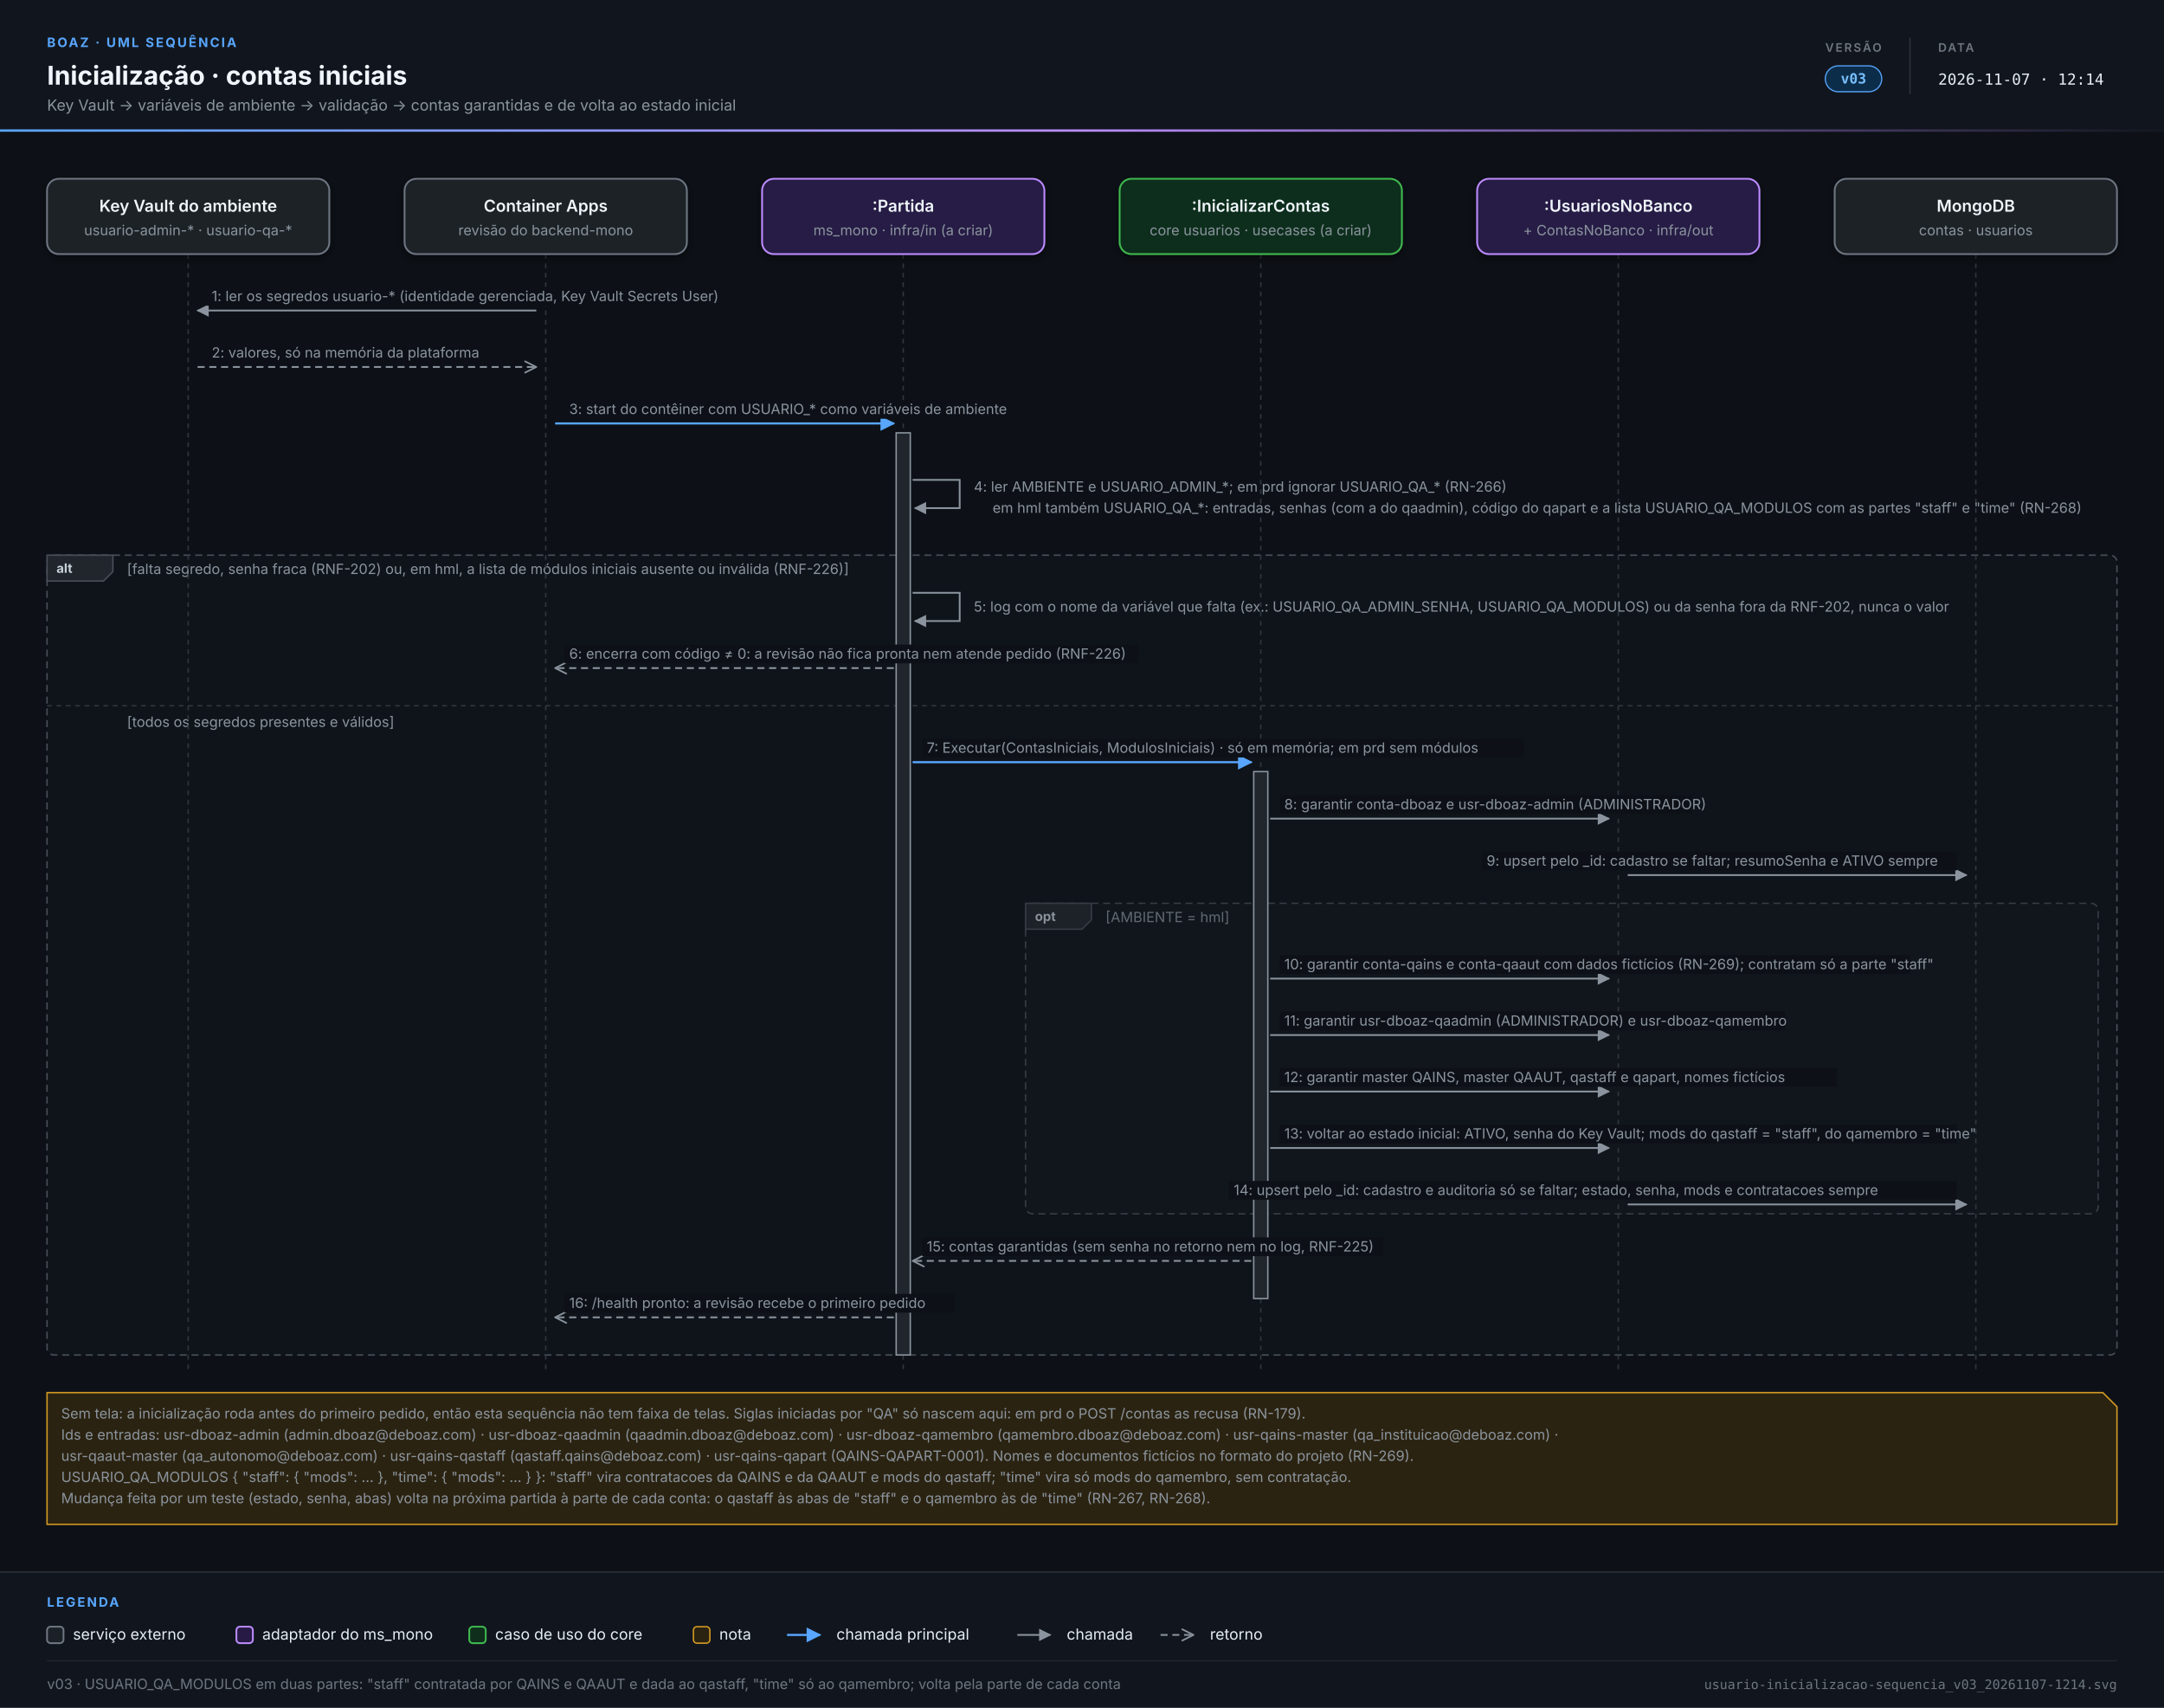
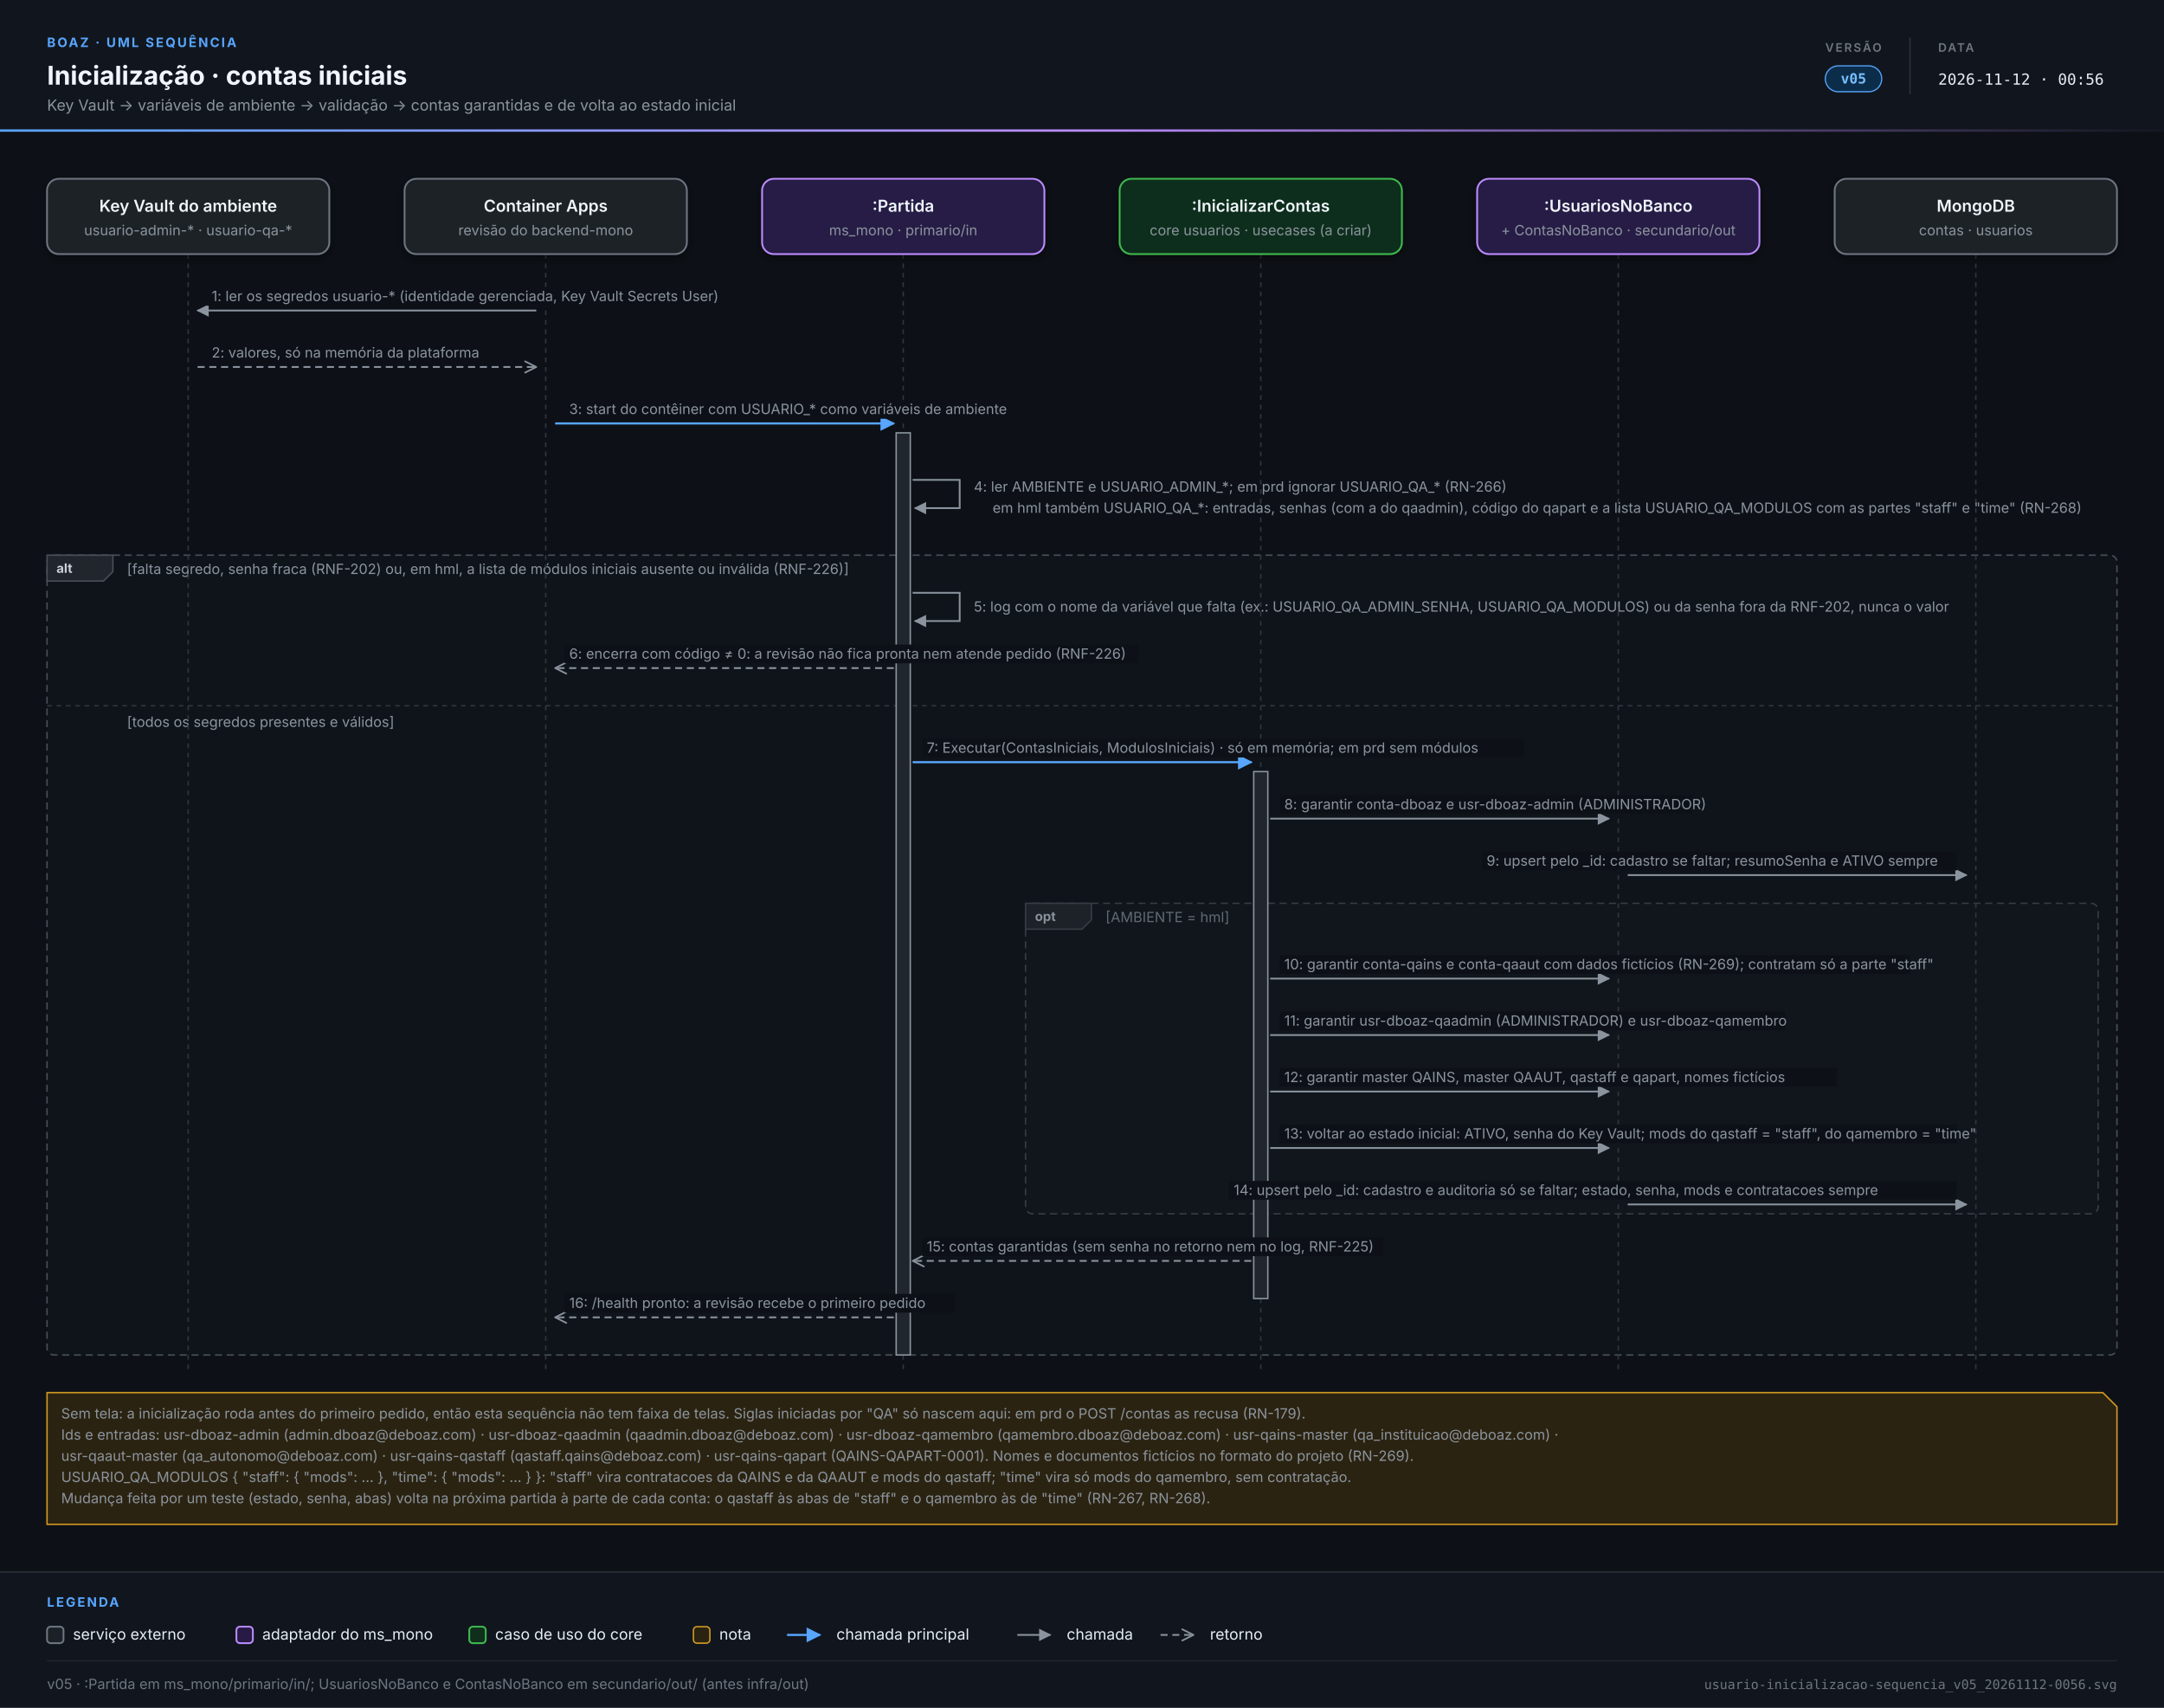
<svg xmlns="http://www.w3.org/2000/svg" viewBox="0 0 1840 1452" width="1840" height="1452">
  <style>
    /* ── base ─────────────────────────────────────────── */
    .bg            { fill: #0d1117; }
    :root          { background: #0d1117; } /* aberto sozinho no navegador, o fundo escuro cobre a janela toda */
    text           { font-family: Inter, "Segoe UI", Roboto, "Helvetica Neue", Helvetica, Arial, sans-serif; font-size: 13px; fill: #e6edf3; }
    .title         { font-size: 22px; font-weight: 700; fill: #f0f6fc; }
    .subtitle      { font-size: 13px; fill: #8b949e; }
    .section       { font-size: 12px; font-weight: 700; letter-spacing: 0.12em; fill: #58a6ff; }
    .label         { font-size: 13px; fill: #e6edf3; }
    .label-strong  { font-size: 14px; font-weight: 600; fill: #f0f6fc; }
    .label-underline { text-decoration: underline; }
    .muted         { font-size: 12px; fill: #8b949e; }
    .mono          { font-family: "JetBrains Mono", "SF Mono", Menlo, Consolas, monospace; font-size: 12px; fill: #8b949e; }
    .divider       { stroke: #21262d; stroke-width: 1; }
    .panel         { fill: #10151c; stroke: #21262d; stroke-width: 1; }

    /* ── nós: uma cor por papel, no máximo 4 por diagrama ── */
    .node          { fill: #161b22; stroke: #30363d; stroke-width: 1.5; }
    .node-face     { fill: #21262d; stroke: #30363d; stroke-width: 1.5; stroke-linejoin: round; }
    .node-blue     { fill: #0c2d4a; stroke: #58a6ff; stroke-width: 1.5; }
    .node-green    { fill: #0f2e1b; stroke: #3fb950; stroke-width: 1.5; }
    .node-purple   { fill: #271a45; stroke: #bc8cff; stroke-width: 1.5; }
    .node-orange   { fill: #3a2410; stroke: #f0883e; stroke-width: 1.5; }
    .node-red      { fill: #3b1219; stroke: #f85149; stroke-width: 1.5; }
    .node-external { fill: #1c2128; stroke: #6e7681; stroke-width: 1.5; }

    /* ── fronteiras (conta, região, rede, módulo) ─────── */
    .boundary       { fill: #161b22; fill-opacity: 0.35; stroke: #484f58; stroke-width: 1.2; stroke-dasharray: 6 4; }
    .boundary-label { font-size: 11px; font-weight: 600; letter-spacing: 0.08em; fill: #8b949e; }

    /* ── arestas e comunicação ─────────────────────────── */
    .edge          { fill: none; stroke: #8b949e; stroke-width: 1.5; }
    .edge-accent   { fill: none; stroke: #58a6ff; stroke-width: 1.8; }
    .edge-async    { stroke-dasharray: 6 4; }
    .edge-data     { stroke-dasharray: 1 5; stroke-linecap: round; stroke-width: 2.2; }
    .edge-label-bg { fill: #0d1117; }
    .arrow-head    { fill: #8b949e; }
    .arrow-accent  { fill: #58a6ff; }
    .lifeline      { stroke: #30363d; stroke-width: 1.2; stroke-dasharray: 4 4; }
    .chip          { fill: #21262d; stroke: #30363d; stroke-width: 1; }
    .chip-text     { font-family: "JetBrains Mono", "SF Mono", Menlo, Consolas, monospace; font-size: 11px; fill: #c9d1d9; }

    /* ── ícones neutros (#ic-*, #uml-*) ───────────────── */
    .ico           { fill: none; stroke: #c9d1d9; stroke-width: 1.5; stroke-linecap: round; stroke-linejoin: round; }
    .ico-fill      { fill: #c9d1d9; }
    .ico-solid     { fill: #161b22; stroke: #c9d1d9; stroke-width: 1.5; stroke-linejoin: round; }

    /* ── notação UML ───────────────────────────────────── */
    .ink           { fill: #e6edf3; }
    .ink-ring      { fill: none; stroke: #e6edf3; stroke-width: 1.5; }
    .node-note     { fill: #2b2311; stroke: #d29922; stroke-width: 1.2; }
    .uml-keyword   { font-size: 11px; font-style: italic; fill: #8b949e; }
    .activation    { fill: #21262d; stroke: #8b949e; stroke-width: 1.2; }
    .frame-tag     { fill: #21262d; stroke: #484f58; stroke-width: 1.2; }
    .frame-op      { font-size: 11px; font-weight: 700; fill: #c9d1d9; }
    .arrow-open    { fill: none; stroke: #8b949e; stroke-width: 1.4; stroke-linejoin: round; }
    .arrow-hollow  { fill: #0d1117; stroke: #8b949e; stroke-width: 1.2; stroke-linejoin: round; }

    /* ── marca d'água: topo e rodapé (seção 7) ────────── */
    .wm-band       { fill: #11161e; }
    .wm-accent     { fill: url(#marca-acento); }
    .wm-sep        { stroke: #30363d; stroke-width: 1; }
    .wm-frame      { fill: none; stroke: #30363d; stroke-width: 1; }
    .wm-eyebrow    { font-size: 11px; font-weight: 700; letter-spacing: 0.14em; fill: #58a6ff; }
    .wm-meta-label { font-size: 10px; font-weight: 600; letter-spacing: 0.14em; fill: #6e7681; }
    .wm-meta-value { font-family: "JetBrains Mono", "SF Mono", Menlo, Consolas, monospace; font-size: 13px; fill: #e6edf3; }
    .wm-badge      { fill: #0c2d4a; stroke: #58a6ff; stroke-width: 1; }
    .wm-badge-text { font-family: "JetBrains Mono", "SF Mono", Menlo, Consolas, monospace; font-size: 12px; font-weight: 700; fill: #79c0ff; }
    .wm-file       { font-family: "JetBrains Mono", "SF Mono", Menlo, Consolas, monospace; font-size: 11px; fill: #6e7681; }
    .footer        { font-size: 12px; fill: #6e7681; }
  </style>
  <defs>
    <marker id="seta" viewBox="0 0 10 10" refX="9" refY="5" markerWidth="7" markerHeight="7" orient="auto-start-reverse">
      <path d="M0,0 L10,5 L0,10 z" class="arrow-head" />
    </marker>
    <marker id="seta-destaque" viewBox="0 0 10 10" refX="9" refY="5" markerWidth="7" markerHeight="7" orient="auto-start-reverse">
      <path d="M0,0 L10,5 L0,10 z" class="arrow-accent" />
    </marker>
    <marker id="seta-aberta" viewBox="-1 -1 12 12" refX="10" refY="5" markerWidth="8" markerHeight="8" orient="auto-start-reverse">
      <path d="M0,0 L10,5 L0,10" class="arrow-open" />
    </marker>
    <marker id="heranca" viewBox="-1 -1 14 14" refX="12" refY="6" markerWidth="10" markerHeight="10" orient="auto-start-reverse">
      <path d="M0,0 L12,6 L0,12 z" class="arrow-hollow" />
    </marker>
    <marker id="extensao" viewBox="-1 -1 14 14" refX="12" refY="6" markerWidth="10" markerHeight="10" orient="auto-start-reverse">
      <path d="M0,0 L12,6 L0,12 z" class="arrow-head" />
    </marker>
    <marker id="composicao" viewBox="-1 -1 16 10" refX="14" refY="4" markerWidth="16" markerHeight="11" orient="auto-start-reverse">
      <path d="M0,4 L7,0 L14,4 L7,8 z" class="arrow-head" />
    </marker>
    <marker id="agregacao" viewBox="-1 -1 16 10" refX="14" refY="4" markerWidth="16" markerHeight="11" orient="auto-start-reverse">
      <path d="M0,4 L7,0 L14,4 L7,8 z" class="arrow-hollow" />
    </marker>
    <marker id="er-um" viewBox="0 0 16 12" refX="16" refY="6" markerWidth="16" markerHeight="12" markerUnits="userSpaceOnUse" orient="auto-start-reverse">
      <path d="M6,0 V12 M10,0 V12" class="arrow-open" />
    </marker>
    <marker id="er-muitos" viewBox="0 0 16 12" refX="16" refY="6" markerWidth="16" markerHeight="12" markerUnits="userSpaceOnUse" orient="auto-start-reverse">
      <path d="M4,0 V12 M6,6 L16,0 M6,6 L16,12" class="arrow-open" />
    </marker>
    <filter id="sombra" x="-10%" y="-10%" width="120%" height="140%">
      <feDropShadow dx="0" dy="3" stdDeviation="4" flood-color="#000000" flood-opacity="0.45" />
    </filter>
    <linearGradient id="marca-acento" x1="0" y1="0" x2="1" y2="0">
      <stop offset="0" stop-color="#58a6ff" />
      <stop offset="0.5" stop-color="#bc8cff" />
      <stop offset="1" stop-color="#bc8cff" stop-opacity="0" />
    </linearGradient>
  </defs>
  <rect class="bg" x="0" y="0" width="1840" height="1436" />
  <g id="marca-topo">
    <rect class="wm-band" x="0" y="0" width="1840" height="112" />
    <rect class="wm-accent" x="0" y="110" width="1840" height="2" />
    <text class="wm-eyebrow" x="40" y="40">BOAZ · UML SEQUÊNCIA</text>
    <text class="title" x="40" y="72">Inicialização · contas iniciais</text>
    <text class="subtitle" x="40" y="94">Key Vault → variáveis de ambiente → validação → contas garantidas e de volta ao estado inicial</text>
    <text class="wm-meta-label" x="1552" y="44">VERSÃO</text>
    <rect class="wm-badge" x="1552" y="56" width="48" height="22" rx="11" />
-     <text class="wm-badge-text" x="1576" y="71" text-anchor="middle">v03</text>
+     <text class="wm-badge-text" x="1576" y="71" text-anchor="middle">v05</text>
    <line class="wm-sep" x1="1624" y1="32" x2="1624" y2="80" />
    <text class="wm-meta-label" x="1648" y="44">DATA</text>
-     <text class="wm-meta-value" x="1648" y="72">2026-11-07 · 12:14</text>
+     <text class="wm-meta-value" x="1648" y="72">2026-11-12 · 00:56</text>
  </g>
  <g id="desenho" transform="translate(0,152)">
    <rect class="boundary" x="872" y="616" width="912" height="264" rx="6" />
    <path class="frame-tag" d="M872,616 H928 V630 L920,638 H872 Z" />
    <text class="frame-op" x="880" y="631">opt</text>
    <text class="muted" x="940" y="632">[AMBIENTE = hml]</text>
    <rect class="boundary" x="40" y="320" width="1760" height="680" rx="6" />
    <path class="frame-tag" d="M40,320 H96 V334 L88,342 H40 Z" />
    <text class="frame-op" x="48" y="335">alt</text>
    <text class="muted" x="108" y="336">[falta segredo, senha fraca (RNF-202) ou, em hml, a lista de módulos iniciais ausente ou inválida (RNF-226)]</text>
    <line class="lifeline" x1="40" y1="448" x2="1800" y2="448" />
    <text class="muted" x="108" y="466">[todos os segredos presentes e válidos]</text>
    <line class="lifeline" x1="160" y1="64" x2="160" y2="1016" />
    <line class="lifeline" x1="464" y1="64" x2="464" y2="1016" />
    <line class="lifeline" x1="768" y1="64" x2="768" y2="1016" />
    <line class="lifeline" x1="1072" y1="64" x2="1072" y2="1016" />
    <line class="lifeline" x1="1376" y1="64" x2="1376" y2="1016" />
    <line class="lifeline" x1="1680" y1="64" x2="1680" y2="1016" />
    <rect class="activation" x="762" y="216" width="12" height="784" />
    <rect class="activation" x="1066" y="504" width="12" height="448" />
    <g id="p-kv" filter="url(#sombra)">
      <rect class="node-external" x="40" y="0" width="240" height="64" rx="10" />
    </g>
    <text class="label-strong" x="160" y="28" text-anchor="middle">Key Vault do ambiente</text>
    <text class="muted" x="160" y="48" text-anchor="middle">usuario-admin-* · usuario-qa-*</text>
    <g id="p-aca" filter="url(#sombra)">
      <rect class="node-external" x="344" y="0" width="240" height="64" rx="10" />
    </g>
    <text class="label-strong" x="464" y="28" text-anchor="middle">Container Apps</text>
    <text class="muted" x="464" y="48" text-anchor="middle">revisão do backend-mono</text>
    <g id="p-partida" filter="url(#sombra)">
      <rect class="node-purple" x="648" y="0" width="240" height="64" rx="10" />
    </g>
    <text class="label-strong" x="768" y="28" text-anchor="middle">:Partida</text>
-     <text class="muted" x="768" y="48" text-anchor="middle">ms_mono · infra/in (a criar)</text>
+     <text class="muted" x="768" y="48" text-anchor="middle">ms_mono · primario/in</text>
    <g id="p-uc" filter="url(#sombra)">
      <rect class="node-green" x="952" y="0" width="240" height="64" rx="10" />
    </g>
    <text class="label-strong" x="1072" y="28" text-anchor="middle">:InicializarContas</text>
    <text class="muted" x="1072" y="48" text-anchor="middle">core usuarios · usecases (a criar)</text>
    <g id="p-out" filter="url(#sombra)">
      <rect class="node-purple" x="1256" y="0" width="240" height="64" rx="10" />
    </g>
    <text class="label-strong" x="1376" y="28" text-anchor="middle">:UsuariosNoBanco</text>
-     <text class="muted" x="1376" y="48" text-anchor="middle">+ ContasNoBanco · infra/out</text>
+     <text class="muted" x="1376" y="48" text-anchor="middle">+ ContasNoBanco · secundario/out</text>
    <g id="p-db" filter="url(#sombra)">
      <rect class="node-external" x="1560" y="0" width="240" height="64" rx="10" />
    </g>
    <text class="label-strong" x="1680" y="28" text-anchor="middle">MongoDB</text>
    <text class="muted" x="1680" y="48" text-anchor="middle">contas · usuarios</text>
    <line class="edge" x1="456" y1="112" x2="168" y2="112" marker-end="url(#seta)" />
    <rect class="edge-label-bg" x="176" y="92" width="464" height="16" />
    <text class="muted" x="180" y="104">1: ler os segredos usuario-* (identidade gerenciada, Key Vault Secrets User)</text>
    <line class="edge edge-async" x1="168" y1="160" x2="456" y2="160" marker-end="url(#seta-aberta)" />
    <rect class="edge-label-bg" x="176" y="140" width="242" height="16" />
    <text class="muted" x="180" y="152">2: valores, só na memória da plataforma</text>
    <line class="edge-accent" x1="472" y1="208" x2="760" y2="208" marker-end="url(#seta-destaque)" />
    <rect class="edge-label-bg" x="480" y="188" width="380" height="16" />
    <text class="muted" x="484" y="200">3: start do contêiner com USUARIO_* como variáveis de ambiente</text>
    <path class="edge" d="M776,256 H816 V280 H778" marker-end="url(#seta)" />
    <text class="muted" x="828" y="266">4: ler AMBIENTE e USUARIO_ADMIN_*; em prd ignorar USUARIO_QA_* (RN-266)</text>
    <text class="muted" x="844" y="284">em hml também USUARIO_QA_*: entradas, senhas (com a do qaadmin), código do qapart e a lista USUARIO_QA_MODULOS com as partes "staff" e "time" (RN-268)</text>
    <path class="edge" d="M776,352 H816 V376 H778" marker-end="url(#seta)" />
    <text class="muted" x="828" y="368">5: log com o nome da variável que falta (ex.: USUARIO_QA_ADMIN_SENHA, USUARIO_QA_MODULOS) ou da senha fora da RNF-202, nunca o valor</text>
    <line class="edge edge-async" x1="760" y1="416" x2="472" y2="416" marker-end="url(#seta-aberta)" />
    <rect class="edge-label-bg" x="480" y="396" width="488" height="16" />
    <text class="muted" x="484" y="408">6: encerra com código ≠ 0: a revisão não fica pronta nem atende pedido (RNF-226)</text>
    <line class="edge-accent" x1="776" y1="496" x2="1064" y2="496" marker-end="url(#seta-destaque)" />
    <rect class="edge-label-bg" x="784" y="476" width="512" height="16" />
    <text class="muted" x="788" y="488">7: Executar(ContasIniciais, ModulosIniciais) · só em memória; em prd sem módulos</text>
    <line class="edge" x1="1080" y1="544" x2="1368" y2="544" marker-end="url(#seta)" />
    <rect class="edge-label-bg" x="1088" y="524" width="350" height="16" />
    <text class="muted" x="1092" y="536">8: garantir conta-dboaz e usr-dboaz-admin (ADMINISTRADOR)</text>
    <line class="edge" x1="1384" y1="592" x2="1672" y2="592" marker-end="url(#seta)" />
    <rect class="edge-label-bg" x="1260" y="572" width="404" height="16" />
    <text class="muted" x="1264" y="584">9: upsert pelo _id: cadastro se faltar; resumoSenha e ATIVO sempre</text>
    <line class="edge" x1="1080" y1="680" x2="1368" y2="680" marker-end="url(#seta)" />
    <rect class="edge-label-bg" x="1088" y="660" width="536" height="16" />
    <text class="muted" x="1092" y="672">10: garantir conta-qains e conta-qaaut com dados fictícios (RN-269); contratam só a parte "staff"</text>
    <line class="edge" x1="1080" y1="728" x2="1368" y2="728" marker-end="url(#seta)" />
    <rect class="edge-label-bg" x="1088" y="708" width="430" height="16" />
    <text class="muted" x="1092" y="720">11: garantir usr-dboaz-qaadmin (ADMINISTRADOR) e usr-dboaz-qamembro</text>
    <line class="edge" x1="1080" y1="776" x2="1368" y2="776" marker-end="url(#seta)" />
    <rect class="edge-label-bg" x="1088" y="756" width="474" height="16" />
    <text class="muted" x="1092" y="768">12: garantir master QAINS, master QAAUT, qastaff e qapart, nomes fictícios</text>
    <line class="edge" x1="1080" y1="824" x2="1368" y2="824" marker-end="url(#seta)" />
    <rect class="edge-label-bg" x="1088" y="804" width="576" height="16" />
    <text class="muted" x="1092" y="816">13: voltar ao estado inicial: ATIVO, senha do Key Vault; mods do qastaff = "staff", do qamembro = "time"</text>
    <line class="edge" x1="1384" y1="872" x2="1672" y2="872" marker-end="url(#seta)" />
    <rect class="edge-label-bg" x="1045" y="852" width="619" height="16" />
    <text class="muted" x="1049" y="864">14: upsert pelo _id: cadastro e auditoria só se faltar; estado, senha, mods e contratacoes sempre</text>
    <line class="edge edge-async" x1="1064" y1="920" x2="776" y2="920" marker-end="url(#seta-aberta)" />
    <rect class="edge-label-bg" x="784" y="900" width="392" height="16" />
    <text class="muted" x="788" y="912">15: contas garantidas (sem senha no retorno nem no log, RNF-225)</text>
    <line class="edge edge-async" x1="760" y1="968" x2="472" y2="968" marker-end="url(#seta-aberta)" />
    <rect class="edge-label-bg" x="480" y="948" width="332" height="16" />
    <text class="muted" x="484" y="960">16: /health pronto: a revisão recebe o primeiro pedido</text>
    <path class="node-note" d="M40,1032 H1788 L1800,1044 V1144 H40 Z" />
    <text class="muted" x="52" y="1054">Sem tela: a inicialização roda antes do primeiro pedido, então esta sequência não tem faixa de telas. Siglas iniciadas por "QA" só nascem aqui: em prd o POST /contas as recusa (RN-179).</text>
    <text class="muted" x="52" y="1072">Ids e entradas: usr-dboaz-admin (admin.dboaz@deboaz.com) · usr-dboaz-qaadmin (qaadmin.dboaz@deboaz.com) · usr-dboaz-qamembro (qamembro.dboaz@deboaz.com) · usr-qains-master (qa_instituicao@deboaz.com) ·</text>
    <text class="muted" x="52" y="1090">usr-qaaut-master (qa_autonomo@deboaz.com) · usr-qains-qastaff (qastaff.qains@deboaz.com) · usr-qains-qapart (QAINS-QAPART-0001). Nomes e documentos fictícios no formato do projeto (RN-269).</text>
    <text class="muted" x="52" y="1108">USUARIO_QA_MODULOS { "staff": { "mods": … }, "time": { "mods": … } }: "staff" vira contratacoes da QAINS e da QAAUT e mods do qastaff; "time" vira só mods do qamembro, sem contratação.</text>
    <text class="muted" x="52" y="1126">Mudança feita por um teste (estado, senha, abas) volta na próxima partida à parte de cada conta: o qastaff às abas de "staff" e o qamembro às de "time" (RN-267, RN-268).</text>
  </g>
  <g id="marca-rodape" transform="translate(0,1336)">
    <rect class="wm-band" x="0" y="0" width="1840" height="116" />
    <line class="wm-sep" x1="0" y1="0.5" x2="1840" y2="0.5" />
    <text class="wm-eyebrow" x="40" y="30">LEGENDA</text>
    <rect class="node-external" x="40" y="47" width="14" height="14" rx="3" />
    <text class="label" x="62" y="58">serviço externo</text>
    <rect class="node-purple" x="201.0" y="47" width="14" height="14" rx="3" />
    <text class="label" x="223.0" y="58">adaptador do ms_mono</text>
    <rect class="node-green" x="399.0" y="47" width="14" height="14" rx="3" />
    <text class="label" x="421.0" y="58">caso de uso do core</text>
    <rect class="node-note" x="589.6" y="47" width="14" height="14" rx="3" />
    <text class="label" x="611.6" y="58">nota</text>
    <line class="edge-accent" x1="669.2" y1="54" x2="697.2" y2="54" marker-end="url(#seta-destaque)" />
    <text class="label" x="711.2" y="58">chamada principal</text>
    <line class="edge" x1="865.0" y1="54" x2="893.0" y2="54" marker-end="url(#seta)" />
    <text class="label" x="907.0" y="58">chamada</text>
    <line class="edge edge-async" x1="986.8" y1="54" x2="1014.8" y2="54" marker-end="url(#seta-aberta)" />
    <text class="label" x="1028.8" y="58">retorno</text>
    <line class="divider" x1="40" y1="76" x2="1800" y2="76" />
-     <text class="footer" x="40" y="100">v03 · USUARIO_QA_MODULOS em duas partes: "staff" contratada por QAINS e QAAUT e dada ao qastaff, "time" só ao qamembro; volta pela parte de cada conta</text>
-     <text class="wm-file" x="1800" y="100" text-anchor="end">usuario-inicializacao-sequencia_v03_20261107-1214.svg</text>
+     <text class="footer" x="40" y="100">v05 · :Partida em ms_mono/primario/in/; UsuariosNoBanco e ContasNoBanco em secundario/out/ (antes infra/out)</text>
+     <text class="wm-file" x="1800" y="100" text-anchor="end">usuario-inicializacao-sequencia_v05_20261112-0056.svg</text>
  </g>
</svg>
